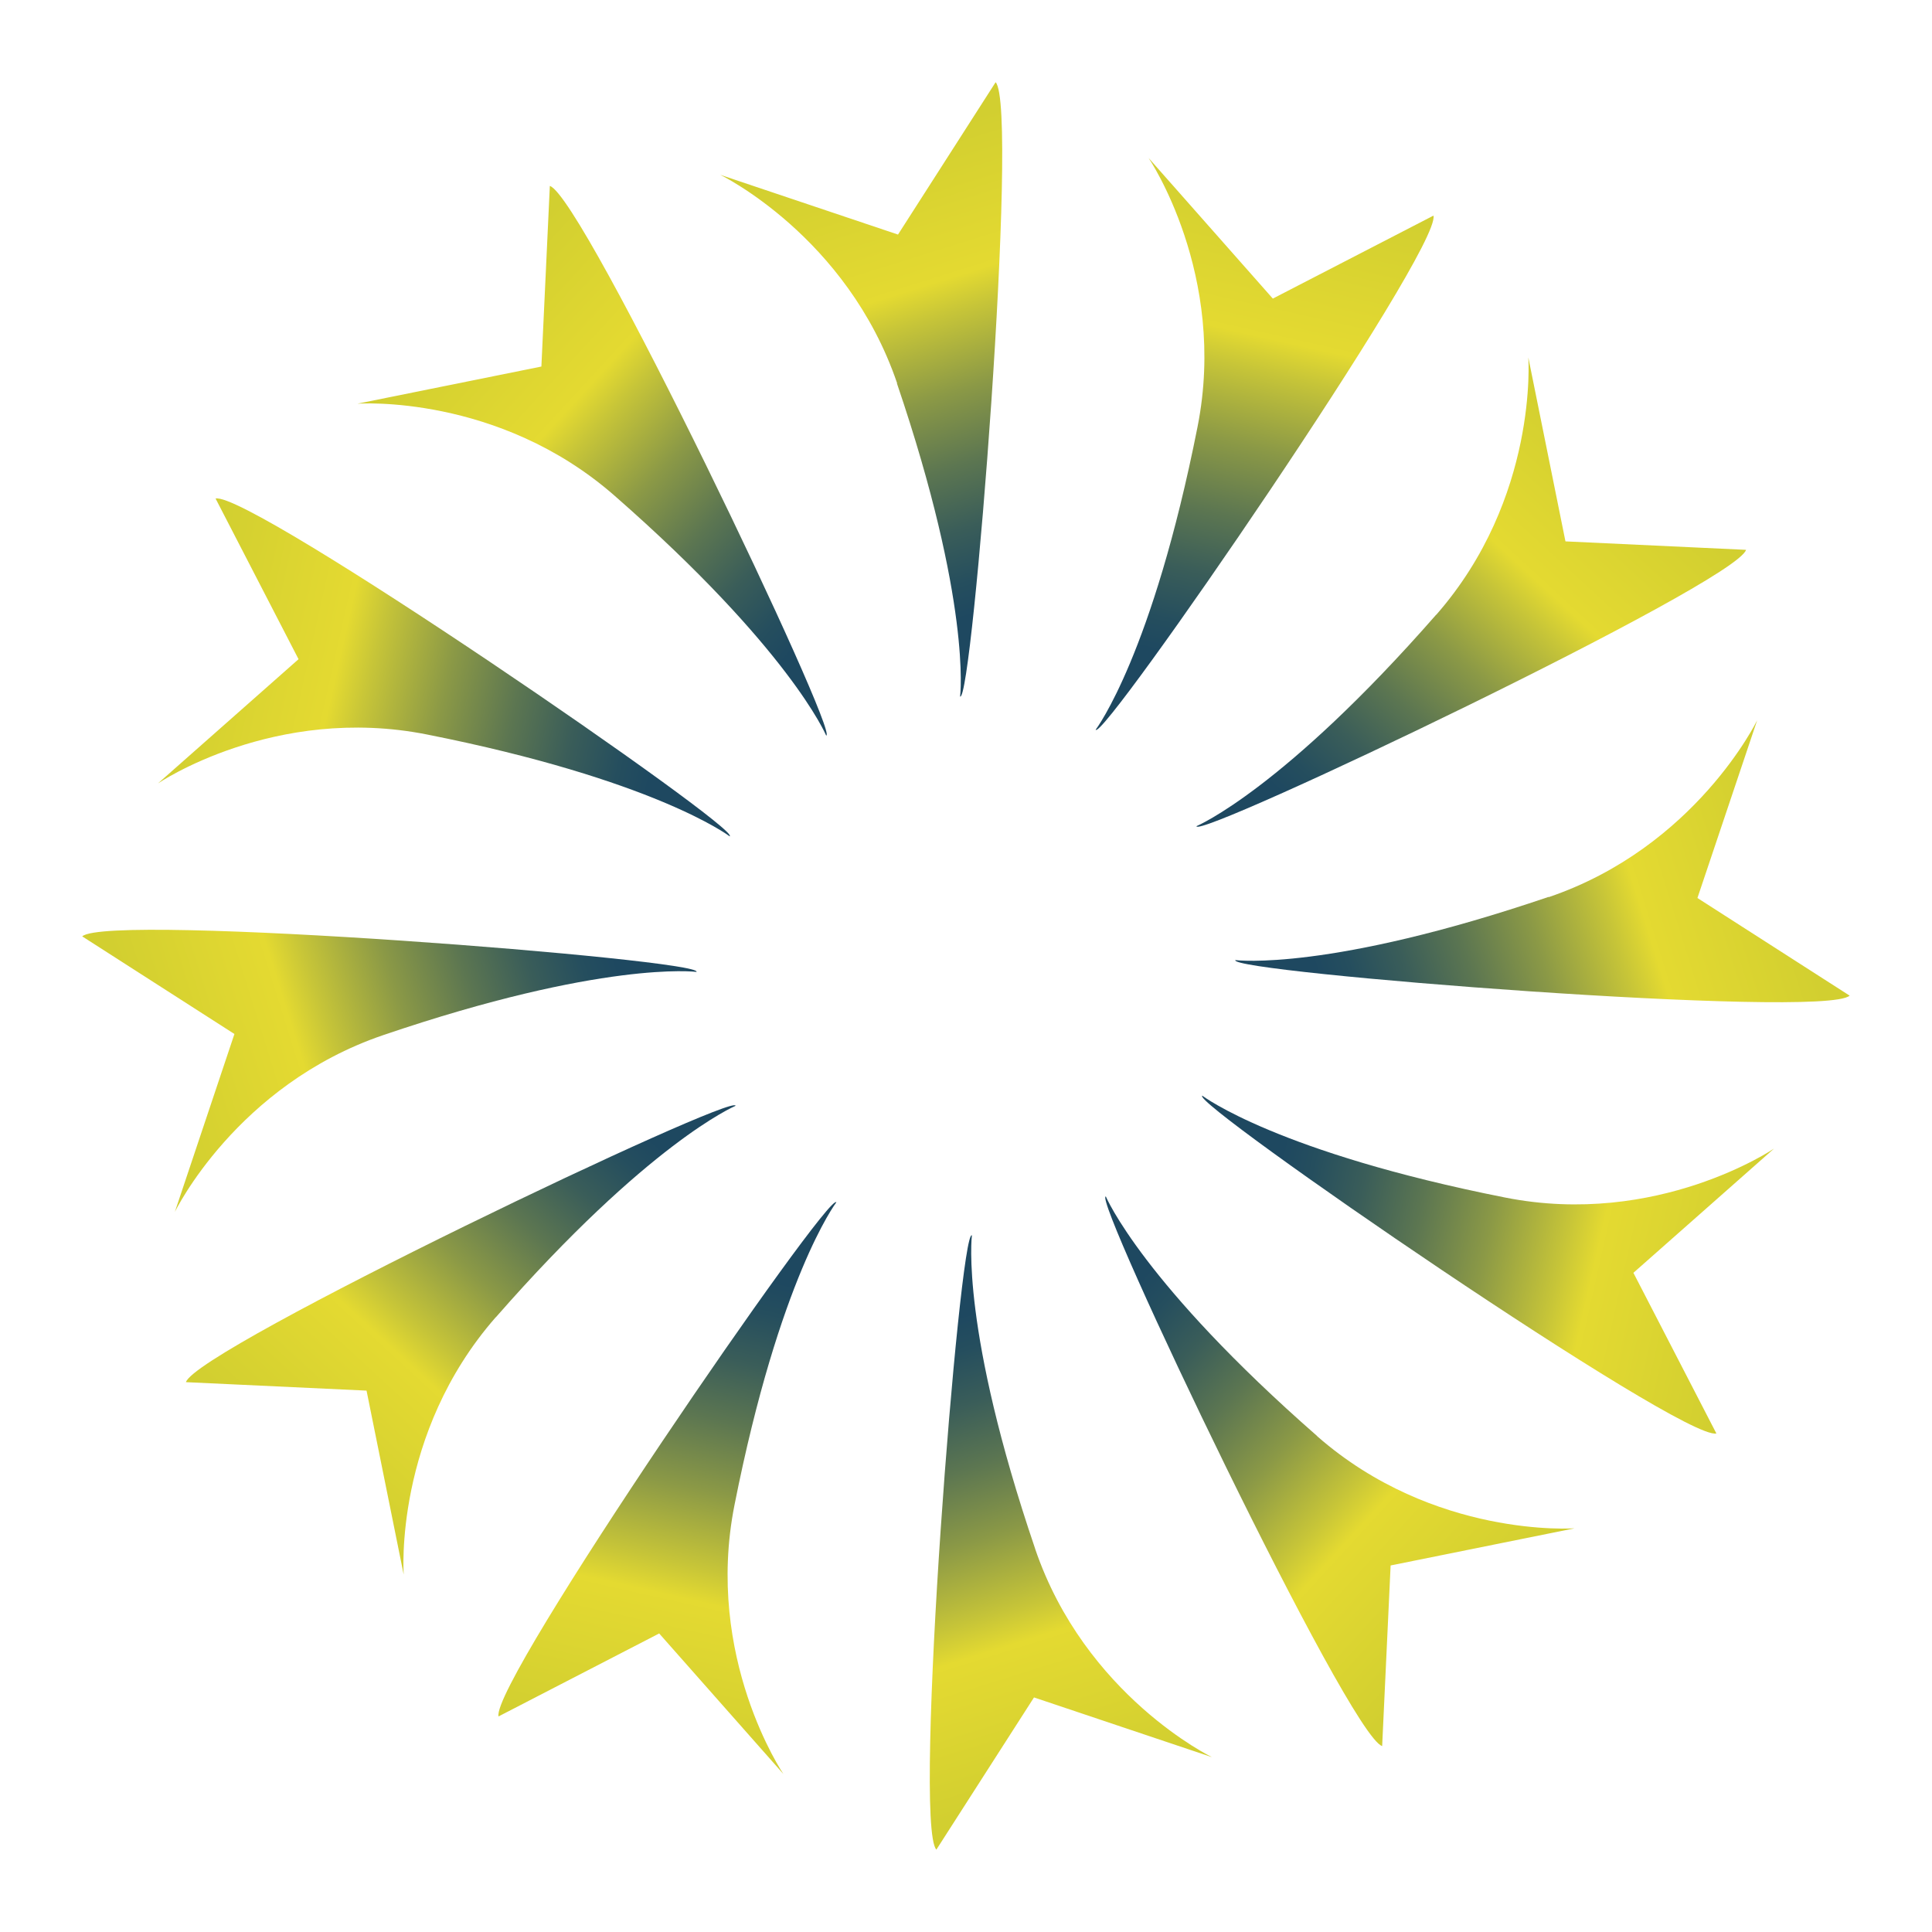
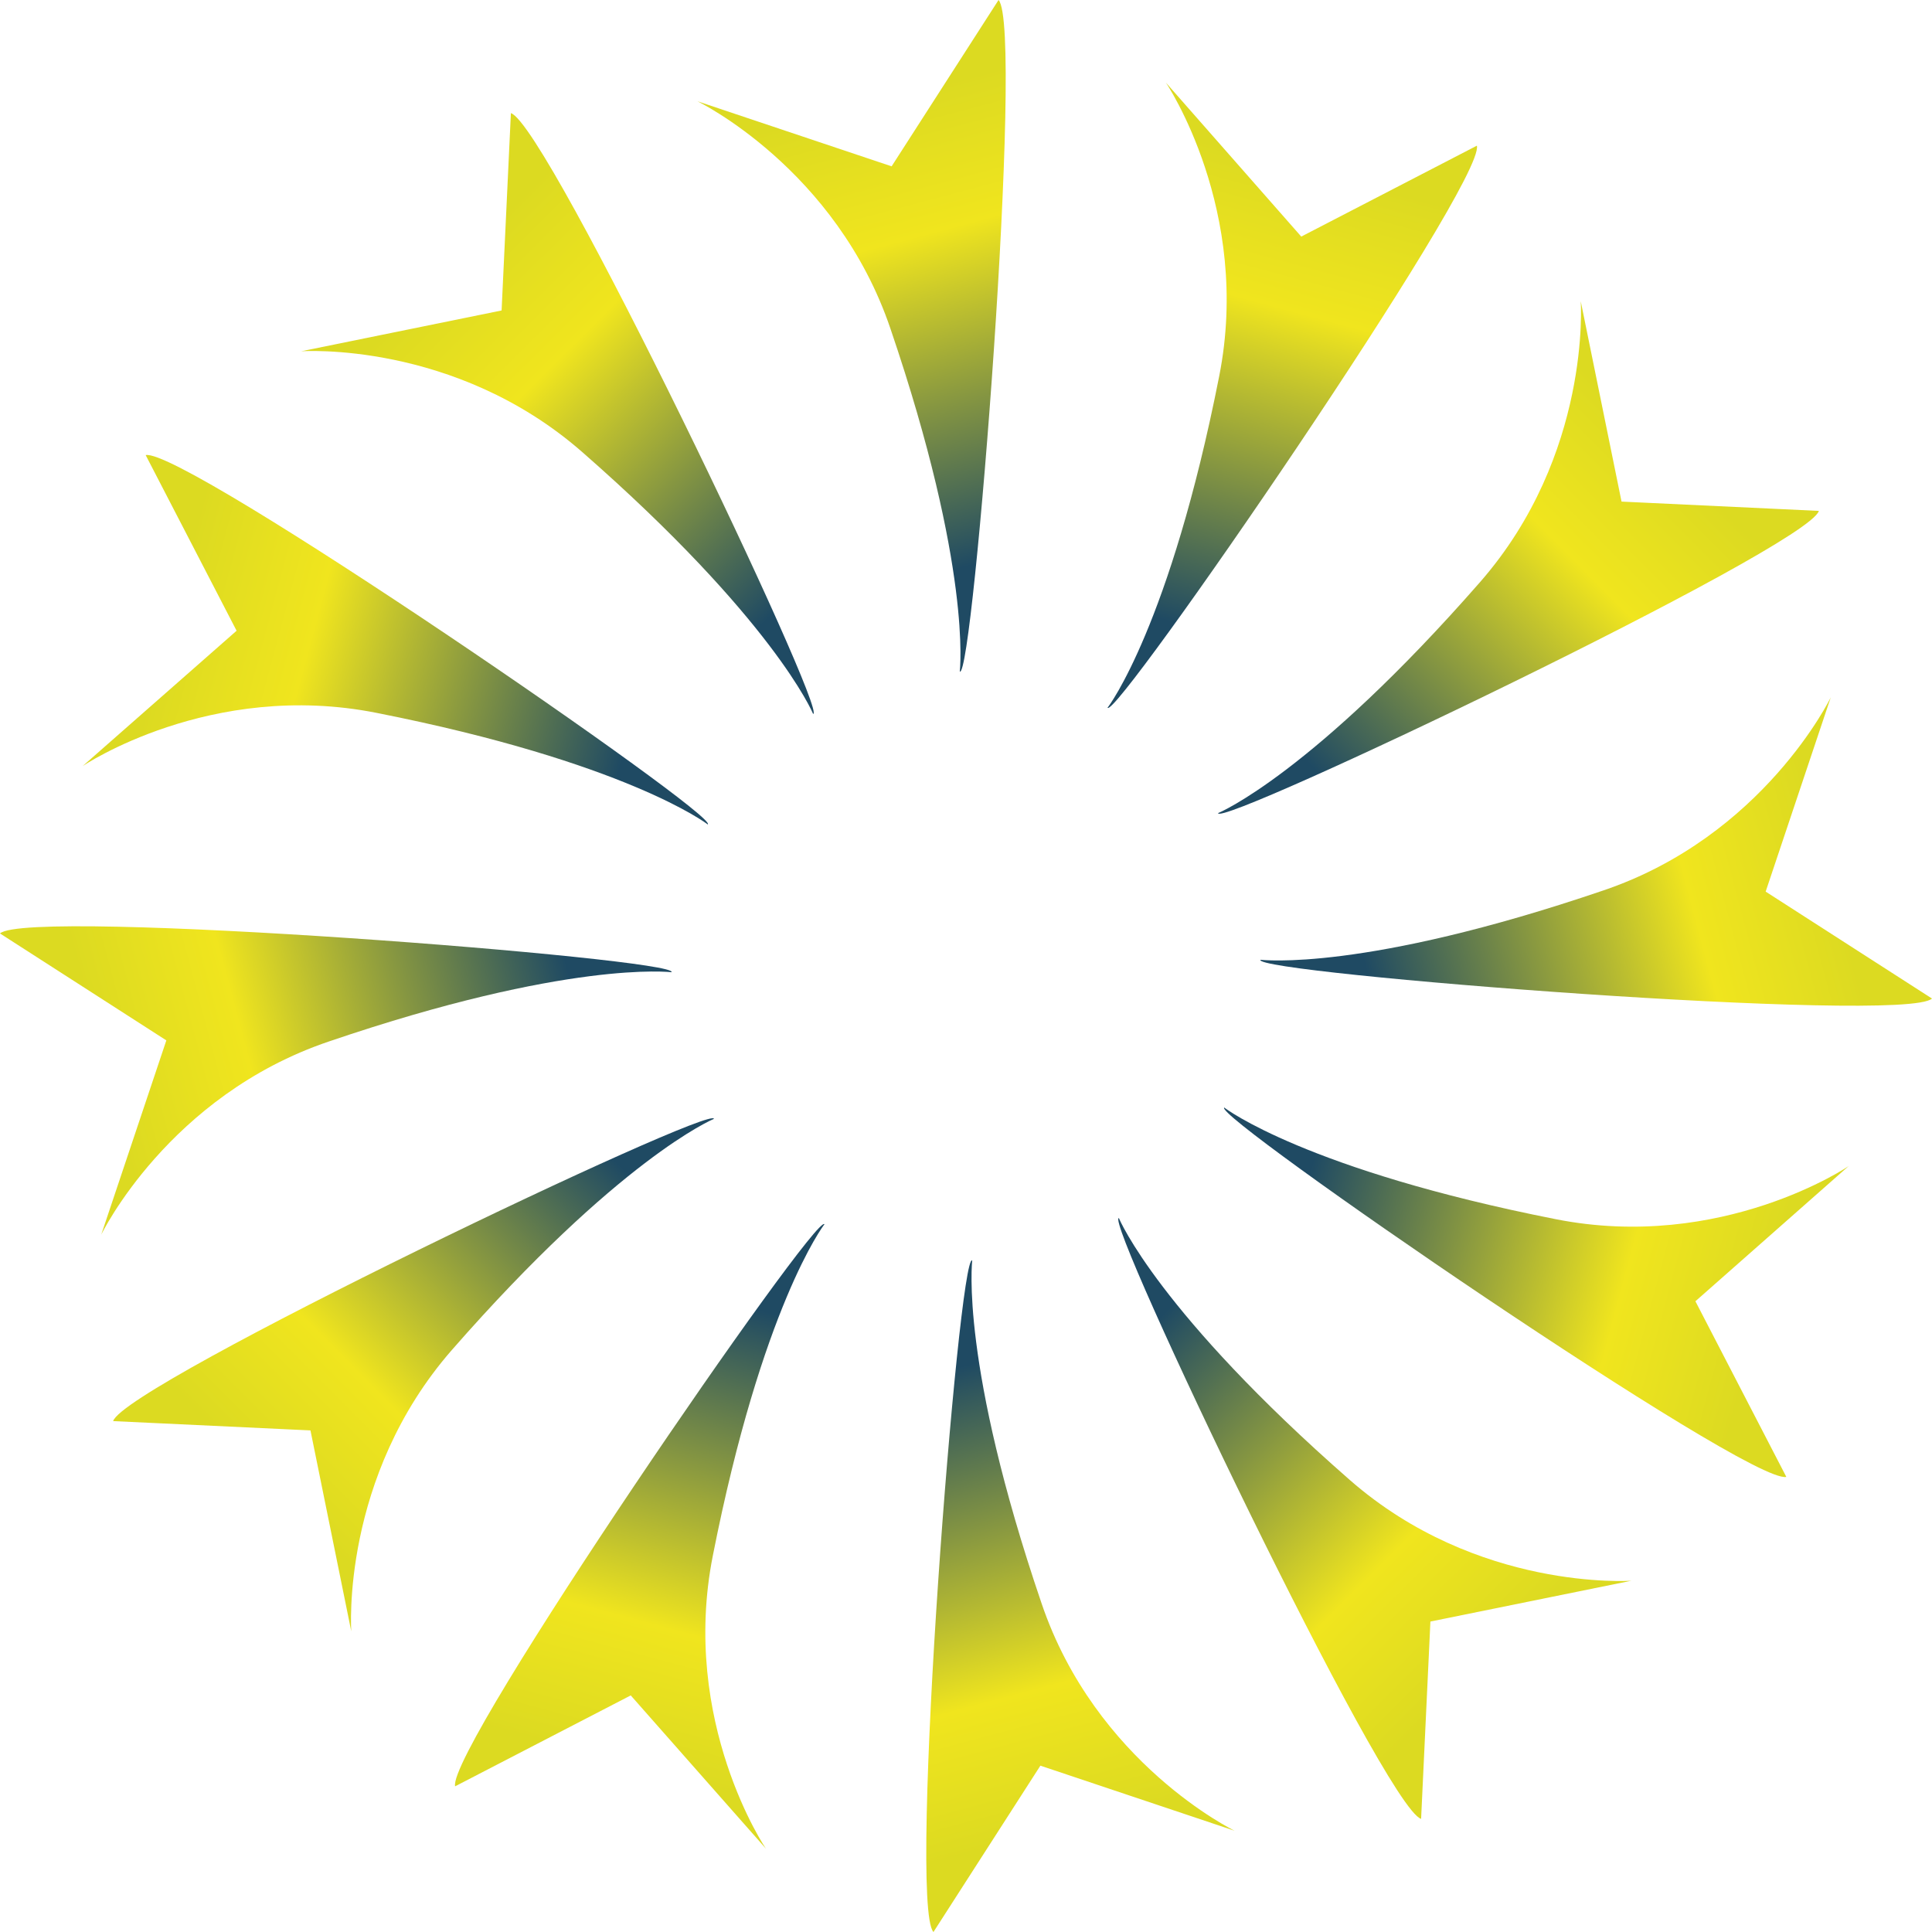
- <svg xmlns="http://www.w3.org/2000/svg" xmlns:xlink="http://www.w3.org/1999/xlink" id="a13b428a-eada-4a8c-ba04-b1c671d42e1f" data-name="Capa 3" width="374" height="374" viewBox="0 0 408.86 408.86">
-   <defs>
-     <style>.a6a2b151-5360-411d-ba24-46db2fdbc3eb{fill:none;}.b3cc6dc4-f06a-4cd9-9778-6150a59a50f4{clip-path:url(#e9a2d79f-8134-480c-a49a-6827cec683c6);}.ae68a8c8-96bb-4370-82ca-3e24a543eca6{fill:url(#b13d828c-63a9-4365-842e-05a5f1e148d1);}.bbd2fcc1-e0a9-401a-a041-2b8194796127{clip-path:url(#b7ed405d-169e-44ab-88b3-69d49422042d);}.a6f20bae-9057-4654-a720-65e392080873{fill:url(#ad2b1e5a-89d4-4f5e-a223-94aae5deabad);}.e7e0cce1-92dc-4e0c-8124-3dd3178a1b9b{clip-path:url(#b1bb17de-936b-43d7-aaae-4539512265b9);}.afbb8d13-f8e2-4019-b787-3d19cfa3215e{fill:url(#ecbb14f7-c4f8-4974-85b3-449cf2af993d);}.e1e27c9f-245c-40bc-b354-4f7a66a121a6{clip-path:url(#a1f5b978-8b57-4917-b0c0-195ba9054ada);}.b6d99b44-0778-4243-82f5-39297f6957ed{fill:url(#b8b3d208-b72b-449a-8b96-09660153656e);}.b94f71bc-31d9-4138-9619-0d444fb6f17c{clip-path:url(#a33f0b92-6e18-4182-ba60-ed7633ab0704);}.a680fca7-9fec-4eeb-86b0-2fe17f05e4f3{fill:url(#fc732602-e0dd-4d2d-8c3f-08d8b3a69caa);}.b010b266-aeb7-4e55-aa75-f3dbcd252f7e{clip-path:url(#a6fa3503-0388-485b-b406-1c191cca6892);}.a113e713-d8ac-4824-9026-989457c24d55{fill:url(#b6ec83d8-76b0-4470-8242-09e4e0a4132d);}.b4fbc8f0-dec2-433c-810c-6856bffe2648{clip-path:url(#ec9ded75-7484-463c-8ac9-6eb2346ae301);}.bef67aa9-e94c-416e-8673-9e25f5043519{fill:url(#ab36799e-11b0-4216-a43b-ec02dc4c2d12);}.b2a656e1-760a-4601-aed3-7768c8b0d0cf{clip-path:url(#b2d26493-42c3-4801-a1ef-2654693ea94a);}.f8390d40-e4d5-4b74-a4dc-6037f34c0ca0{fill:url(#a4e05450-c7a4-4d11-8d00-1669ffaba266);}.b4f046b1-b35b-4c26-8b88-3f67ea839460{clip-path:url(#a1ad4543-5a88-4c46-aa6d-472ed6e13e5c);}.a0b31fa1-a092-40fb-8edd-08dc16cd9481{fill:url(#ad0c3b1a-11b3-4de9-a89a-972b5ee04ebc);}.fda27fa1-d957-44a5-b551-a538c66a0940{clip-path:url(#b6257368-965a-4bbd-9c90-47c768582058);}.a8eee136-a617-456b-8a91-06401e035cc6{fill:url(#bcd505ce-409f-4897-95a9-86fff60f9819);}.e80bc6d4-7c6d-4c49-850b-66b3509a0508{clip-path:url(#b5625636-fd1e-4200-8d5b-19c0181abfcb);}.bcc301c0-2504-48c2-bbe9-9198418e98ed{fill:url(#f6226681-71ec-45f7-95d5-739387c5f27b);}.a656181e-a9df-4f81-8f4c-97c1d7918a28{clip-path:url(#bac1be6f-486e-4424-90d5-dae0141e7569);}.b519f7f2-0fd2-40e3-99b1-c86979abea5b{fill:url(#aeebd7d3-0043-4cdc-8f09-2f760254af1c);}</style>
-     <clipPath id="e9a2d79f-8134-480c-a49a-6827cec683c6" transform="translate(17.43 17.43)">
-       <path class="a6a2b151-5360-411d-ba24-46db2fdbc3eb" d="M244,185.75h0m66.28-13.37c-46.39,15.78-66,13.41-66.28,13.37-1.62,2.59,124.57,12.54,130,7.52l-32.21-20.66L354.43,135s-13,26.84-44.12,37.43" />
+ <svg xmlns="http://www.w3.org/2000/svg" xmlns:xlink="http://www.w3.org/1999/xlink" version="1.1" id="a13b428a-eada-4a8c-ba04-b1c671d42e1f" x="0px" y="0px" viewBox="0 0 374 374" style="enable-background:new 0 0 374 374;" xml:space="preserve">
+   <g>
+     <defs>
+       <path id="SVGID_1_" d="M185.8,130L185.8,130 M172.4,63.7c15.8,46.4,13.4,66,13.4,66.3c2.6,1.6,12.5-124.6,7.5-130l-20.7,32.2    L135,19.6C135,19.6,161.9,32.6,172.4,63.7" />
+     </defs>
+     <linearGradient id="SVGID_00000004524368840842276750000017932069159990134951_" gradientUnits="userSpaceOnUse" x1="167.014" y1="20.136" x2="190.643" y2="108.743">
+       <stop offset="0" style="stop-color:#DCDA21" />
+       <stop offset="0.3" style="stop-color:#F0E51E" />
+       <stop offset="1" style="stop-color:#1F4A63" />
+     </linearGradient>
+     <use xlink:href="#SVGID_1_" style="overflow:visible;fill:url(#SVGID_00000004524368840842276750000017932069159990134951_);" />
+     <clipPath id="SVGID_00000109030451267252431180000012013447807552990655_">
+       <use xlink:href="#SVGID_1_" style="overflow:visible;" />
    </clipPath>
-     <linearGradient id="b13d828c-63a9-4365-842e-05a5f1e148d1" x1="-253.11" y1="449.44" x2="-248" y2="449.44" gradientTransform="matrix(-18.92, 5.73, 5.88, 18.82, -7058.28, -6837.92)" gradientUnits="userSpaceOnUse">
-       <stop offset="0" stop-color="#d2cf30" />
-       <stop offset="0.29" stop-color="#e3d931" />
-       <stop offset="0.31" stop-color="#e4da31" />
-       <stop offset="0.38" stop-color="#c7c538" />
-       <stop offset="0.54" stop-color="#8b9946" />
-       <stop offset="0.69" stop-color="#5c7651" />
-       <stop offset="0.82" stop-color="#3a5d59" />
-       <stop offset="0.93" stop-color="#254e5e" />
-       <stop offset="1" stop-color="#1e4860" />
+   </g>
+   <g>
+     <defs>
+       <path id="SVGID_00000056388415935666854770000003049941753234887830_" d="M157.4,138.3L157.4,138.3 M112.7,87.5    c36.9,32.3,44.6,50.4,44.7,50.7c3.1,0.1-51.4-114.1-58.5-116.3l-1.8,38.2L58.3,68C58.3,68,88,65.9,112.7,87.5" />
+     </defs>
+     <linearGradient id="SVGID_00000125601989057624799240000014445855654283940274_" gradientUnits="userSpaceOnUse" x1="167.014" y1="20.136" x2="190.643" y2="108.743" gradientTransform="matrix(0.866 -0.5 0.5 0.866 -68.4467 118.5533)">
+       <stop offset="0" style="stop-color:#DCDA21" />
+       <stop offset="0.3" style="stop-color:#F0E51E" />
+       <stop offset="1" style="stop-color:#1F4A63" />
    </linearGradient>
-     <clipPath id="b7ed405d-169e-44ab-88b3-69d49422042d" transform="translate(17.43 17.43)">
-       <path class="a6a2b151-5360-411d-ba24-46db2fdbc3eb" d="M235.76,157.41h0m50.72-44.73c-32.28,36.86-50.44,44.61-50.71,44.73-.12,3.05,114.14-51.43,116.31-58.48l-38.22-1.79L306,58.21s2.18,29.74-19.49,54.47" />
+     <use xlink:href="#SVGID_00000056388415935666854770000003049941753234887830_" style="overflow:visible;fill:url(#SVGID_00000125601989057624799240000014445855654283940274_);" />
+     <clipPath id="SVGID_00000033352878271851131720000018400439714934421643_">
+       <use xlink:href="#SVGID_00000056388415935666854770000003049941753234887830_" style="overflow:visible;" />
    </clipPath>
-     <linearGradient id="ad2b1e5a-89d4-4f5e-a223-94aae5deabad" x1="-253.11" y1="449.44" x2="-248" y2="449.44" gradientTransform="matrix(-13.52, 14.42, 14.5, 13.35, -9606.44, -2263.07)" xlink:href="#b13d828c-63a9-4365-842e-05a5f1e148d1" />
-     <clipPath id="b1bb17de-936b-43d7-aaae-4539512265b9" transform="translate(17.43 17.43)">
-       <path class="a6a2b151-5360-411d-ba24-46db2fdbc3eb" d="M214.43,137h0M236,72.9C226.47,121,214.62,136.75,214.44,137c1.42,2.7,73.13-101.61,71.49-108.8l-34,17.56L225.64,16S242.39,40.64,236,72.9" />
+   </g>
+   <g>
+     <defs>
+       <path id="SVGID_00000070803196520747421190000002651422783644784826_" d="M137,159.6L137,159.6 M72.9,138    c48.1,9.5,63.9,21.4,64.1,21.6c2.7-1.4-101.6-73.1-108.8-71.5l17.6,34L16,148.3C16,148.3,40.7,131.6,72.9,138" />
+     </defs>
+     <linearGradient id="SVGID_00000054263875732413169410000013983628780889152412_" gradientUnits="userSpaceOnUse" x1="167.014" y1="20.136" x2="190.643" y2="108.743" gradientTransform="matrix(0.5 -0.866 0.866 0.5 -68.4467 255.4467)">
+       <stop offset="0" style="stop-color:#DCDA21" />
+       <stop offset="0.3" style="stop-color:#F0E51E" />
+       <stop offset="1" style="stop-color:#1F4A63" />
+     </linearGradient>
+     <use xlink:href="#SVGID_00000070803196520747421190000002651422783644784826_" style="overflow:visible;fill:url(#SVGID_00000054263875732413169410000013983628780889152412_);" />
+     <clipPath id="SVGID_00000034062485397317601280000011187759723615861638_">
+       <use xlink:href="#SVGID_00000070803196520747421190000002651422783644784826_" style="overflow:visible;" />
    </clipPath>
-     <linearGradient id="ecbb14f7-c4f8-4974-85b3-449cf2af993d" x1="-253.11" y1="449.44" x2="-248" y2="449.44" gradientTransform="matrix(-4.5, 19.25, 19.24, 4.31, -9525.78, 2972.95)" xlink:href="#b13d828c-63a9-4365-842e-05a5f1e148d1" />
-     <clipPath id="a1f5b978-8b57-4917-b0c0-195ba9054ada" transform="translate(17.43 17.43)">
-       <path class="a6a2b151-5360-411d-ba24-46db2fdbc3eb" d="M185.75,130h0M172.38,63.69c15.78,46.39,13.41,66,13.37,66.28,2.59,1.62,12.54-124.57,7.52-130L172.61,32.21,135,19.57s26.84,13,37.43,44.12" />
+   </g>
+   <g>
+     <defs>
+       <path id="SVGID_00000027570719050098857850000016322866745645117361_" d="M130,188.2L130,188.2 M63.7,201.6    c46.4-15.8,66-13.4,66.3-13.4c1.6-2.6-124.6-12.5-130-7.5l32.2,20.7L19.6,239C19.6,239,32.6,212.1,63.7,201.6" />
+     </defs>
+     <linearGradient id="SVGID_00000119805717368073397330000012656884518723027099_" gradientUnits="userSpaceOnUse" x1="167.014" y1="20.136" x2="190.643" y2="108.743" gradientTransform="matrix(4.489653e-11 -1 1 4.489653e-11 0 374)">
+       <stop offset="0" style="stop-color:#DCDA21" />
+       <stop offset="0.3" style="stop-color:#F0E51E" />
+       <stop offset="1" style="stop-color:#1F4A63" />
+     </linearGradient>
+     <use xlink:href="#SVGID_00000027570719050098857850000016322866745645117361_" style="overflow:visible;fill:url(#SVGID_00000119805717368073397330000012656884518723027099_);" />
+     <clipPath id="SVGID_00000106108427608328697760000004842466678576350860_">
+       <use xlink:href="#SVGID_00000027570719050098857850000016322866745645117361_" style="overflow:visible;" />
    </clipPath>
-     <linearGradient id="b8b3d208-b72b-449a-8b96-09660153656e" x1="-253.11" y1="449.44" x2="-248" y2="449.44" gradientTransform="matrix(5.73, 18.92, 18.82, -5.88, -6837.92, 7467.14)" xlink:href="#b13d828c-63a9-4365-842e-05a5f1e148d1" />
-     <clipPath id="a33f0b92-6e18-4182-ba60-ed7633ab0704" transform="translate(17.43 17.43)">
-       <path class="a6a2b151-5360-411d-ba24-46db2fdbc3eb" d="M157.41,138.24h0M112.68,87.52c36.86,32.28,44.61,50.44,44.73,50.71,3.05.12-51.43-114.14-58.48-116.31L97.14,60.14,58.21,68S88,65.85,112.68,87.52" />
+   </g>
+   <g>
+     <defs>
+       <path id="SVGID_00000027597172916938745370000017368379009706823317_" d="M138.3,216.6L138.3,216.6 M87.5,261.3    c32.3-36.9,50.4-44.6,50.7-44.7c0.1-3.1-114.1,51.4-116.3,58.5l38.2,1.8l7.9,38.9C68,315.7,65.9,286,87.5,261.3" />
+     </defs>
+     <linearGradient id="SVGID_00000162320391515014599660000015159064644406916026_" gradientUnits="userSpaceOnUse" x1="167.014" y1="20.136" x2="190.643" y2="108.743" gradientTransform="matrix(-0.5 -0.866 0.866 -0.5 118.5533 442.4467)">
+       <stop offset="0" style="stop-color:#DCDA21" />
+       <stop offset="0.3" style="stop-color:#F0E51E" />
+       <stop offset="1" style="stop-color:#1F4A63" />
+     </linearGradient>
+     <use xlink:href="#SVGID_00000027597172916938745370000017368379009706823317_" style="overflow:visible;fill:url(#SVGID_00000162320391515014599660000015159064644406916026_);" />
+     <clipPath id="SVGID_00000115505595624621453460000012108868726576853183_">
+       <use xlink:href="#SVGID_00000027597172916938745370000017368379009706823317_" style="overflow:visible;" />
    </clipPath>
-     <linearGradient id="fc732602-e0dd-4d2d-8c3f-08d8b3a69caa" x1="-253.11" y1="449.44" x2="-248" y2="449.44" gradientTransform="matrix(14.42, 13.52, 13.35, -14.5, -2263.07, 10015.3)" xlink:href="#b13d828c-63a9-4365-842e-05a5f1e148d1" />
-     <clipPath id="a6fa3503-0388-485b-b406-1c191cca6892" transform="translate(17.43 17.43)">
-       <path class="a6a2b151-5360-411d-ba24-46db2fdbc3eb" d="M137,159.57h0M72.9,138c48.06,9.53,63.85,21.38,64.09,21.56,2.7-1.42-101.61-73.13-108.8-71.49l17.56,34L16,148.36S40.64,131.61,72.9,138" />
+   </g>
+   <g>
+     <defs>
+       <path id="SVGID_00000127011657426737834840000011243565615542300303_" d="M159.6,237L159.6,237 M138,301.1    c9.5-48.1,21.4-63.9,21.6-64.1c-1.4-2.7-73.1,101.6-71.5,108.8l34-17.6l26.2,29.7C148.3,358,131.6,333.3,138,301.1" />
+     </defs>
+     <linearGradient id="SVGID_00000146495868095862075580000017054145081699738790_" gradientUnits="userSpaceOnUse" x1="167.014" y1="20.136" x2="190.643" y2="108.743" gradientTransform="matrix(-0.866 -0.5 0.5 -0.866 255.4467 442.4467)">
+       <stop offset="0" style="stop-color:#DCDA21" />
+       <stop offset="0.3" style="stop-color:#F0E51E" />
+       <stop offset="1" style="stop-color:#1F4A63" />
+     </linearGradient>
+     <use xlink:href="#SVGID_00000127011657426737834840000011243565615542300303_" style="overflow:visible;fill:url(#SVGID_00000146495868095862075580000017054145081699738790_);" />
+     <clipPath id="SVGID_00000132067349770831902900000015447289249112844186_">
+       <use xlink:href="#SVGID_00000127011657426737834840000011243565615542300303_" style="overflow:visible;" />
    </clipPath>
-     <linearGradient id="b6ec83d8-76b0-4470-8242-09e4e0a4132d" x1="-253.11" y1="449.44" x2="-248" y2="449.44" gradientTransform="matrix(19.25, 4.5, 4.31, -19.24, 2972.95, 9934.64)" xlink:href="#b13d828c-63a9-4365-842e-05a5f1e148d1" />
-     <clipPath id="ec9ded75-7484-463c-8ac9-6eb2346ae301" transform="translate(17.43 17.43)">
-       <path class="a6a2b151-5360-411d-ba24-46db2fdbc3eb" d="M130,188.25h0M63.69,201.62c46.39-15.78,66-13.41,66.28-13.37,1.62-2.59-124.57-12.54-130-7.52l32.21,20.66L19.57,239.05s13-26.84,44.12-37.43" />
+   </g>
+   <g>
+     <defs>
+       <path id="SVGID_00000150818149869362335050000009089589646497103792_" d="M188.2,244L188.2,244 M201.6,310.3    c-15.8-46.4-13.4-66-13.4-66.3c-2.6-1.6-12.5,124.6-7.5,130l20.7-32.2l37.6,12.6C239,354.4,212.1,341.4,201.6,310.3" />
+     </defs>
+     <linearGradient id="SVGID_00000062905876055007890620000015162319034993578908_" gradientUnits="userSpaceOnUse" x1="167.014" y1="20.136" x2="190.643" y2="108.743" gradientTransform="matrix(-1 0 0 -1 374 374)">
+       <stop offset="0" style="stop-color:#DCDA21" />
+       <stop offset="0.3" style="stop-color:#F0E51E" />
+       <stop offset="1" style="stop-color:#1F4A63" />
+     </linearGradient>
+     <use xlink:href="#SVGID_00000150818149869362335050000009089589646497103792_" style="overflow:visible;fill:url(#SVGID_00000062905876055007890620000015162319034993578908_);" />
+     <clipPath id="SVGID_00000111179050711551285840000009130108227281725600_">
+       <use xlink:href="#SVGID_00000150818149869362335050000009089589646497103792_" style="overflow:visible;" />
    </clipPath>
-     <linearGradient id="ab36799e-11b0-4216-a43b-ec02dc4c2d12" x1="-253.11" y1="449.44" x2="-248" y2="449.44" gradientTransform="matrix(18.92, -5.73, -5.88, -18.82, 7467.14, 7246.78)" xlink:href="#b13d828c-63a9-4365-842e-05a5f1e148d1" />
-     <clipPath id="b2d26493-42c3-4801-a1ef-2654693ea94a" transform="translate(17.43 17.43)">
-       <path class="a6a2b151-5360-411d-ba24-46db2fdbc3eb" d="M138.24,216.59h0M87.52,261.32c32.28-36.86,50.44-44.61,50.71-44.73.12-3.05-114.14,51.43-116.31,58.48l38.22,1.79L68,315.79s-2.18-29.74,19.49-54.47" />
+   </g>
+   <g>
+     <defs>
+       <path id="SVGID_00000041999200813367386070000017228821772845173412_" d="M216.6,235.7L216.6,235.7 M261.3,286.5    c-36.9-32.3-44.6-50.4-44.7-50.7c-3.1-0.1,51.4,114.1,58.5,116.3l1.8-38.2l38.9-7.9C315.7,306,286,308.1,261.3,286.5" />
+     </defs>
+     <linearGradient id="SVGID_00000165950087938097296850000000605736372644826252_" gradientUnits="userSpaceOnUse" x1="167.014" y1="20.136" x2="190.643" y2="108.743" gradientTransform="matrix(-0.866 0.5 -0.5 -0.866 442.4467 255.4467)">
+       <stop offset="0" style="stop-color:#DCDA21" />
+       <stop offset="0.3" style="stop-color:#F0E51E" />
+       <stop offset="1" style="stop-color:#1F4A63" />
+     </linearGradient>
+     <use xlink:href="#SVGID_00000041999200813367386070000017228821772845173412_" style="overflow:visible;fill:url(#SVGID_00000165950087938097296850000000605736372644826252_);" />
+     <clipPath id="SVGID_00000034770015607765944050000009861863792715060103_">
+       <use xlink:href="#SVGID_00000041999200813367386070000017228821772845173412_" style="overflow:visible;" />
    </clipPath>
-     <linearGradient id="a4e05450-c7a4-4d11-8d00-1669ffaba266" x1="-253.11" y1="449.44" x2="-248" y2="449.44" gradientTransform="matrix(13.52, -14.42, -14.5, -13.35, 10015.3, 2671.92)" xlink:href="#b13d828c-63a9-4365-842e-05a5f1e148d1" />
-     <clipPath id="a1ad4543-5a88-4c46-aa6d-472ed6e13e5c" transform="translate(17.43 17.43)">
-       <path class="a6a2b151-5360-411d-ba24-46db2fdbc3eb" d="M159.57,237h0M138,301.1c9.53-48.06,21.38-63.85,21.56-64.09-1.42-2.7-73.13,101.61-71.49,108.8l34-17.56L148.36,358S131.61,333.36,138,301.1" />
+   </g>
+   <g>
+     <defs>
+       <path id="SVGID_00000083072720080044666680000006244575078341692076_" d="M237,214.4L237,214.4 M301.1,236    c-48.1-9.5-63.9-21.4-64.1-21.6c-2.7,1.4,101.6,73.1,108.8,71.5l-17.6-34l29.7-26.2C358,225.7,333.3,242.4,301.1,236" />
+     </defs>
+     <linearGradient id="SVGID_00000022534900948155088670000013206409968644474777_" gradientUnits="userSpaceOnUse" x1="167.014" y1="20.136" x2="190.643" y2="108.743" gradientTransform="matrix(-0.5 0.866 -0.866 -0.5 442.4467 118.5533)">
+       <stop offset="0" style="stop-color:#DCDA21" />
+       <stop offset="0.3" style="stop-color:#F0E51E" />
+       <stop offset="1" style="stop-color:#1F4A63" />
+     </linearGradient>
+     <use xlink:href="#SVGID_00000083072720080044666680000006244575078341692076_" style="overflow:visible;fill:url(#SVGID_00000022534900948155088670000013206409968644474777_);" />
+     <clipPath id="SVGID_00000154423084452497308740000018235559399898011279_">
+       <use xlink:href="#SVGID_00000083072720080044666680000006244575078341692076_" style="overflow:visible;" />
    </clipPath>
-     <linearGradient id="ad0c3b1a-11b3-4de9-a89a-972b5ee04ebc" x1="-253.11" y1="449.44" x2="-248" y2="449.44" gradientTransform="matrix(4.5, -19.25, -19.24, -4.31, 9934.64, -2564.09)" xlink:href="#b13d828c-63a9-4365-842e-05a5f1e148d1" />
-     <clipPath id="b6257368-965a-4bbd-9c90-47c768582058" transform="translate(17.43 17.43)">
-       <path class="a6a2b151-5360-411d-ba24-46db2fdbc3eb" d="M188.25,244h0m13.37,66.28c-15.78-46.39-13.41-66-13.37-66.28-2.59-1.62-12.54,124.57-7.52,130l20.66-32.21,37.66,12.64s-26.84-13-37.43-44.12" />
+   </g>
+   <g>
+     <defs>
+       <path id="SVGID_00000139267391067918786890000012388520026050557358_" d="M244,185.8L244,185.8 M310.3,172.4    c-46.4,15.8-66,13.4-66.3,13.4c-1.6,2.6,124.6,12.5,130,7.5l-32.2-20.7l12.6-37.6C354.4,135,341.4,161.9,310.3,172.4" />
+     </defs>
+     <linearGradient id="SVGID_00000016766972426766601860000012146453201899588773_" gradientUnits="userSpaceOnUse" x1="167.014" y1="20.136" x2="190.643" y2="108.743" gradientTransform="matrix(-4.489653e-11 1 -1 -4.489653e-11 374 0)">
+       <stop offset="0" style="stop-color:#DCDA21" />
+       <stop offset="0.3" style="stop-color:#F0E51E" />
+       <stop offset="1" style="stop-color:#1F4A63" />
+     </linearGradient>
+     <use xlink:href="#SVGID_00000139267391067918786890000012388520026050557358_" style="overflow:visible;fill:url(#SVGID_00000016766972426766601860000012146453201899588773_);" />
+     <clipPath id="SVGID_00000144319916287336656940000005736004828414752389_">
+       <use xlink:href="#SVGID_00000139267391067918786890000012388520026050557358_" style="overflow:visible;" />
    </clipPath>
-     <linearGradient id="bcd505ce-409f-4897-95a9-86fff60f9819" x1="-253.11" y1="449.44" x2="-248" y2="449.44" gradientTransform="matrix(-5.73, -18.92, -18.82, 5.88, 7246.78, -7058.28)" xlink:href="#b13d828c-63a9-4365-842e-05a5f1e148d1" />
-     <clipPath id="b5625636-fd1e-4200-8d5b-19c0181abfcb" transform="translate(17.43 17.43)">
-       <path class="a6a2b151-5360-411d-ba24-46db2fdbc3eb" d="M216.59,235.76h0m44.73,50.72c-36.86-32.28-44.61-50.44-44.73-50.71-3.05-.12,51.43,114.14,58.48,116.31l1.79-38.22L315.79,306s-29.74,2.18-54.47-19.49" />
+   </g>
+   <g>
+     <defs>
+       <path id="SVGID_00000133520704405046031510000013349781808180360612_" d="M235.7,157.4L235.7,157.4 M286.5,112.7    c-32.3,36.9-50.4,44.6-50.7,44.7c-0.1,3.1,114.1-51.4,116.3-58.5l-38.2-1.8L306,58.3C306,58.3,308.1,88,286.5,112.7" />
+     </defs>
+     <linearGradient id="SVGID_00000104671097417747936250000007511460697826103433_" gradientUnits="userSpaceOnUse" x1="167.014" y1="20.136" x2="190.643" y2="108.743" gradientTransform="matrix(0.5 0.866 -0.866 0.5 255.4467 -68.4468)">
+       <stop offset="0" style="stop-color:#DCDA21" />
+       <stop offset="0.3" style="stop-color:#F0E51E" />
+       <stop offset="1" style="stop-color:#1F4A63" />
+     </linearGradient>
+     <use xlink:href="#SVGID_00000133520704405046031510000013349781808180360612_" style="overflow:visible;fill:url(#SVGID_00000104671097417747936250000007511460697826103433_);" />
+     <clipPath id="SVGID_00000140705579053797045220000006535506818272318399_">
+       <use xlink:href="#SVGID_00000133520704405046031510000013349781808180360612_" style="overflow:visible;" />
    </clipPath>
-     <linearGradient id="f6226681-71ec-45f7-95d5-739387c5f27b" x1="-253.11" y1="449.44" x2="-248" y2="449.44" gradientTransform="matrix(-14.42, -13.52, -13.35, 14.5, 2671.92, -9606.44)" xlink:href="#b13d828c-63a9-4365-842e-05a5f1e148d1" />
-     <clipPath id="bac1be6f-486e-4424-90d5-dae0141e7569" transform="translate(17.43 17.43)">
-       <path class="a6a2b151-5360-411d-ba24-46db2fdbc3eb" d="M237,214.43h0M301.1,236C253,226.47,237.25,214.62,237,214.44c-2.7,1.42,101.61,73.13,108.8,71.49l-17.56-34L358,225.64S333.36,242.39,301.1,236" />
+   </g>
+   <g>
+     <defs>
+       <path id="SVGID_00000031183910007953645850000009938919548450418060_" d="M214.4,137L214.4,137 M236,72.9    c-9.5,48.1-21.4,63.9-21.6,64.1c1.4,2.7,73.1-101.6,71.5-108.8l-34,17.6L225.7,16C225.7,16,242.4,40.7,236,72.9" />
+     </defs>
+     <linearGradient id="SVGID_00000179622357579671674980000012999078541604002220_" gradientUnits="userSpaceOnUse" x1="167.014" y1="20.136" x2="190.643" y2="108.743" gradientTransform="matrix(0.866 0.5 -0.5 0.866 118.5533 -68.4468)">
+       <stop offset="0" style="stop-color:#DCDA21" />
+       <stop offset="0.3" style="stop-color:#F0E51E" />
+       <stop offset="1" style="stop-color:#1F4A63" />
+     </linearGradient>
+     <use xlink:href="#SVGID_00000031183910007953645850000009938919548450418060_" style="overflow:visible;fill:url(#SVGID_00000179622357579671674980000012999078541604002220_);" />
+     <clipPath id="SVGID_00000106867055524863036770000007213480107500118183_">
+       <use xlink:href="#SVGID_00000031183910007953645850000009938919548450418060_" style="overflow:visible;" />
    </clipPath>
-     <linearGradient id="aeebd7d3-0043-4cdc-8f09-2f760254af1c" x1="-253.11" y1="449.44" x2="-248" y2="449.44" gradientTransform="matrix(-19.25, -4.5, -4.31, 19.24, -2564.09, -9525.78)" xlink:href="#b13d828c-63a9-4365-842e-05a5f1e148d1" />
-   </defs>
-   <g class="b3cc6dc4-f06a-4cd9-9778-6150a59a50f4">
-     <polygon class="ae68a8c8-96bb-4370-82ca-3e24a543eca6" points="408.86 208.11 272.7 249.35 244.03 157.66 380.18 116.43 408.86 208.11" />
-   </g>
-   <g class="bbd2fcc1-e0a9-401a-a041-2b8194796127">
-     <polygon class="a6f20bae-9057-4654-a720-65e392080873" points="383.31 105.4 286.01 209.19 215.34 144.13 312.63 40.34 383.31 105.4" />
-   </g>
-   <g class="e7e0cce1-92dc-4e0c-8124-3dd3178a1b9b">
-     <polygon class="afbb8d13-f8e2-4019-b787-3d19cfa3215e" points="309.83 29.23 277.47 167.76 183.73 146.75 216.09 8.22 309.83 29.23" />
-   </g>
-   <g class="e1e27c9f-245c-40bc-b354-4f7a66a121a6">
-     <polygon class="b6d99b44-0778-4243-82f5-39297f6957ed" points="208.11 0 249.35 136.16 157.66 164.83 116.43 28.68 208.11 0" />
-   </g>
-   <g class="b94f71bc-31d9-4138-9619-0d444fb6f17c">
-     <polygon class="a680fca7-9fec-4eeb-86b0-2fe17f05e4f3" points="105.4 25.55 209.19 122.84 144.13 193.52 40.34 96.22 105.4 25.55" />
-   </g>
-   <g class="b010b266-aeb7-4e55-aa75-f3dbcd252f7e">
-     <polygon class="a113e713-d8ac-4824-9026-989457c24d55" points="29.23 99.03 167.76 131.39 146.75 225.13 8.22 192.77 29.23 99.03" />
-   </g>
-   <g class="b4fbc8f0-dec2-433c-810c-6856bffe2648">
-     <polygon class="bef67aa9-e94c-416e-8673-9e25f5043519" points="0 200.75 136.16 159.51 164.83 251.2 28.68 292.43 0 200.75" />
-   </g>
-   <g class="b2a656e1-760a-4601-aed3-7768c8b0d0cf">
-     <polygon class="f8390d40-e4d5-4b74-a4dc-6037f34c0ca0" points="25.55 303.45 122.84 199.66 193.52 264.73 96.22 368.52 25.55 303.45" />
-   </g>
-   <g class="b4f046b1-b35b-4c26-8b88-3f67ea839460">
-     <polygon class="a0b31fa1-a092-40fb-8edd-08dc16cd9481" points="99.03 379.63 131.39 241.1 225.13 262.11 192.77 400.64 99.03 379.63" />
-   </g>
-   <g class="fda27fa1-d957-44a5-b551-a538c66a0940">
-     <polygon class="a8eee136-a617-456b-8a91-06401e035cc6" points="200.75 408.86 159.51 272.7 251.2 244.03 292.43 380.18 200.75 408.86" />
-   </g>
-   <g class="e80bc6d4-7c6d-4c49-850b-66b3509a0508">
-     <polygon class="bcc301c0-2504-48c2-bbe9-9198418e98ed" points="303.45 383.31 199.66 286.01 264.73 215.34 368.52 312.63 303.45 383.31" />
-   </g>
-   <g class="a656181e-a9df-4f81-8f4c-97c1d7918a28">
-     <polygon class="b519f7f2-0fd2-40e3-99b1-c86979abea5b" points="379.63 309.83 241.1 277.47 262.11 183.73 400.64 216.09 379.63 309.83" />
  </g>
</svg>
